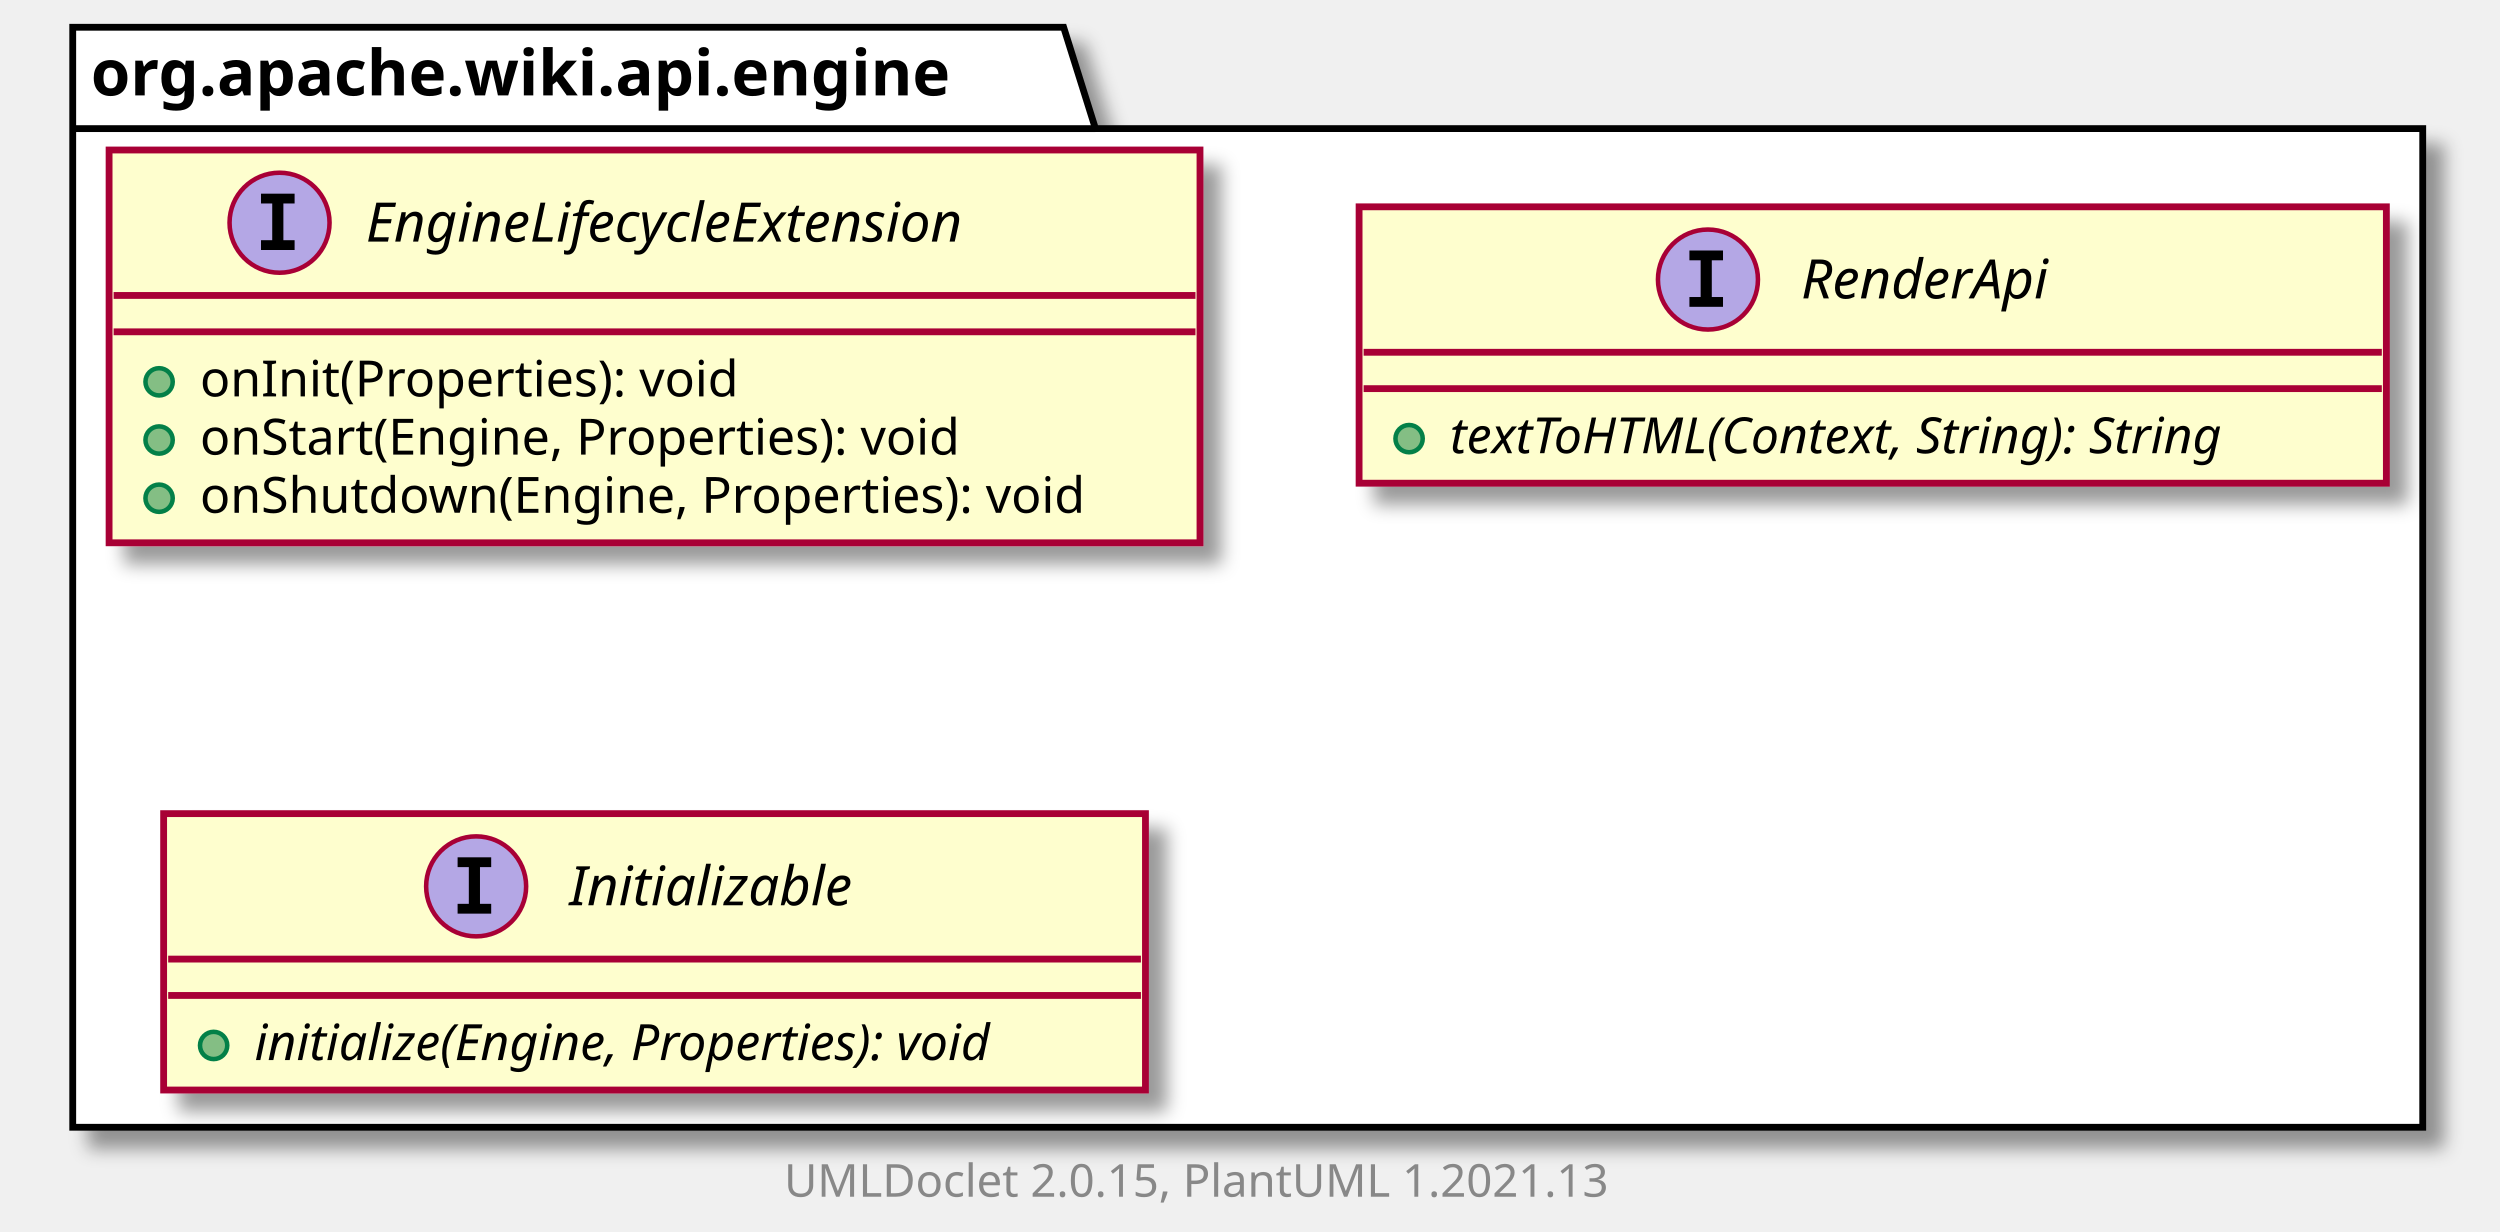
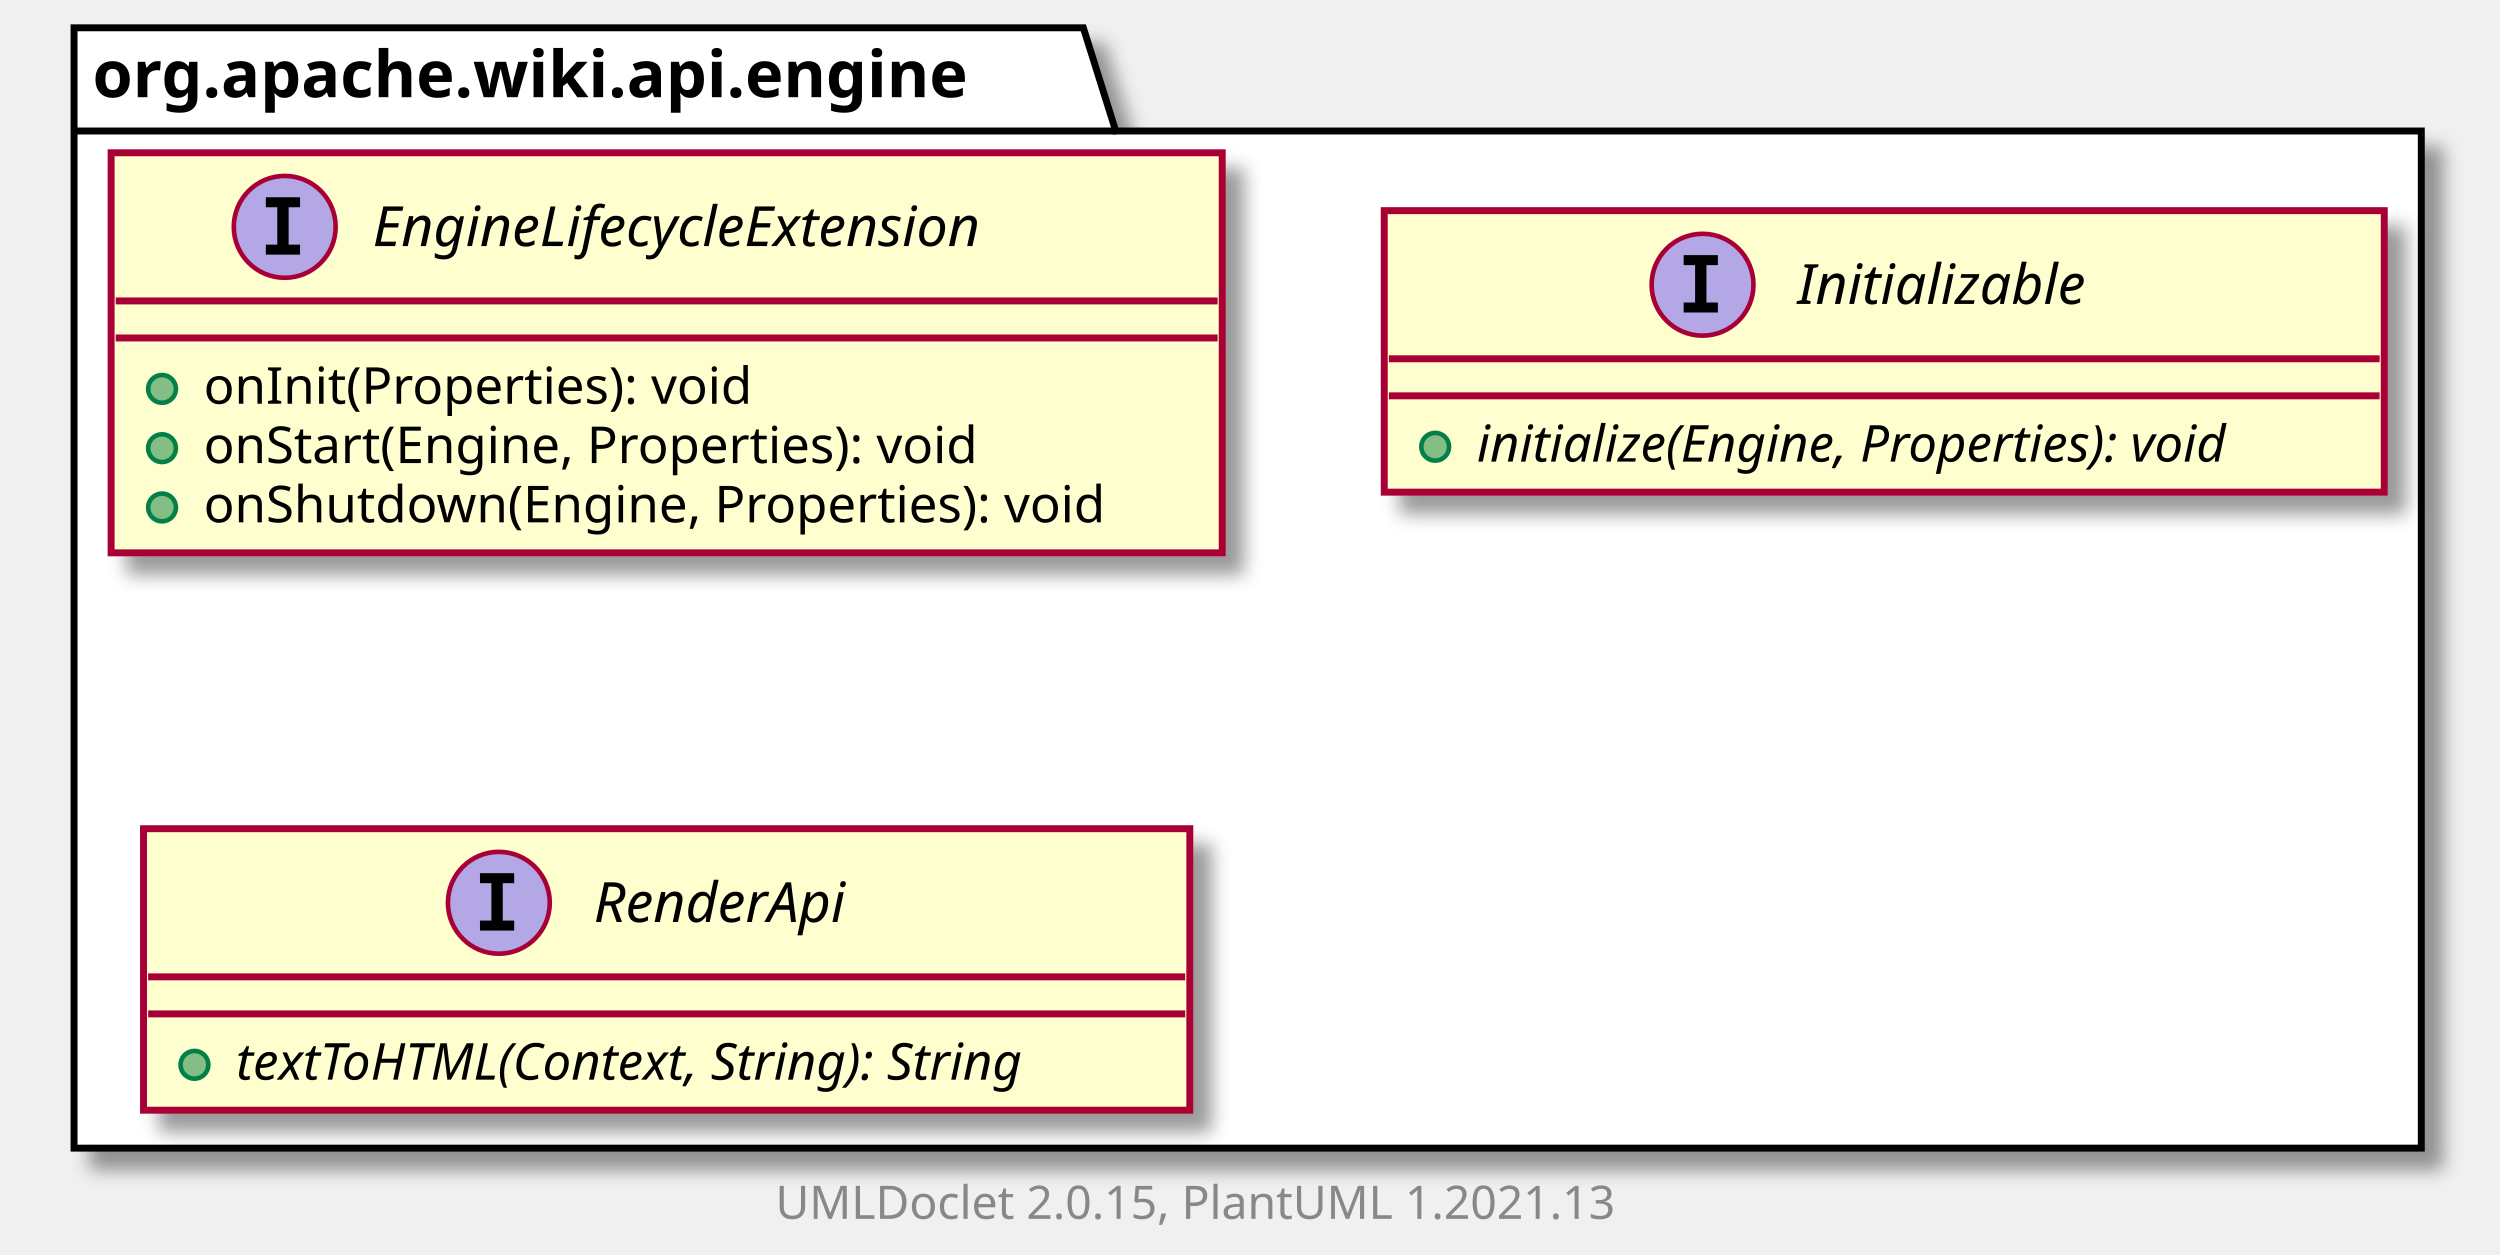
- <svg xmlns="http://www.w3.org/2000/svg" xmlns:xlink="http://www.w3.org/1999/xlink" contentScriptType="application/ecmascript" contentStyleType="text/css" height="271px" preserveAspectRatio="none" style="width:550px;height:271px;background:#FFFFFF;" version="1.1" viewBox="0 0 550 271" width="550px" zoomAndPan="magnify">
+ <svg xmlns="http://www.w3.org/2000/svg" xmlns:xlink="http://www.w3.org/1999/xlink" contentScriptType="application/ecmascript" contentStyleType="text/css" height="271px" preserveAspectRatio="none" style="width:540px;height:271px;background:#FFFFFF;" version="1.1" viewBox="0 0 540 271" width="540px" zoomAndPan="magnify">
  <defs>
-     <filter height="300%" id="fcicr4h7wqb7d" width="300%" x="-1" y="-1">
+     <filter height="300%" id="f1t9qv6bb01z33" width="300%" x="-1" y="-1">
      <feGaussianBlur result="blurOut" stdDeviation="2.0" />
      <feColorMatrix in="blurOut" result="blurOut2" type="matrix" values="0 0 0 0 0 0 0 0 0 0 0 0 0 0 0 0 0 0 .4 0" />
      <feOffset dx="4.0" dy="4.0" in="blurOut2" result="blurOut3" />
      <feBlend in="SourceGraphic" in2="blurOut3" mode="normal" />
    </filter>
  </defs>
  <g>
-     <polygon fill="#FFFFFF" filter="url(#fcicr4h7wqb7d)" points="16,6,234,6,241,28.297,533,28.297,533,248,16,248,16,6" style="stroke:#000000;stroke-width:1.5;" />
+     <polygon fill="#FFFFFF" filter="url(#f1t9qv6bb01z33)" points="16,6,234,6,241,28.297,523,28.297,523,248,16,248,16,6" style="stroke:#000000;stroke-width:1.5;" />
    <line style="stroke:#000000;stroke-width:1.5;" x1="16" x2="241" y1="28.297" y2="28.297" />
    <text fill="#000000" font-family="sans-serif" font-size="14" font-weight="bold" lengthAdjust="spacing" textLength="212" x="20" y="20.995">org.apache.wiki.api.engine</text>
    <a href="EngineLifecycleExtension.html" target="_top" title="EngineLifecycleExtension.html" xlink:actuate="onRequest" xlink:href="EngineLifecycleExtension.html" xlink:show="new" xlink:title="EngineLifecycleExtension.html" xlink:type="simple">
-       <rect codeLine="3" fill="#FEFECE" filter="url(#fcicr4h7wqb7d)" height="86.414" id="org.apache.wiki.api.engine.EngineLifecycleExtension" style="stroke:#A80036;stroke-width:1.5;" width="240" x="24" y="33" />
+       <rect codeLine="3" fill="#FEFECE" filter="url(#f1t9qv6bb01z33)" height="86.414" id="org.apache.wiki.api.engine.EngineLifecycleExtension" style="stroke:#A80036;stroke-width:1.5;" width="240" x="24" y="33" />
      <ellipse cx="61.5" cy="49" fill="#B4A7E5" rx="11" ry="11" style="stroke:#A80036;stroke-width:1.0;" />
      <path d="M57.422,44.766 L57.422,42.609 L64.812,42.609 L64.812,44.766 L62.344,44.766 L62.344,52.844 L64.812,52.844 L64.812,55 L57.422,55 L57.422,52.844 L59.891,52.844 L59.891,44.766 L57.422,44.766 Z " fill="#000000" />
      <text fill="#000000" font-family="sans-serif" font-size="12" font-style="italic" lengthAdjust="spacing" textLength="158" x="80.5" y="53.154">EngineLifecycleExtension</text>
      <line style="stroke:#A80036;stroke-width:1.5;" x1="25" x2="263" y1="65" y2="65" />
      <line style="stroke:#A80036;stroke-width:1.5;" x1="25" x2="263" y1="73" y2="73" />
      <ellipse cx="35" cy="84" fill="#84BE84" rx="3" ry="3" style="stroke:#038048;stroke-width:1.0;" />
      <text fill="#000000" font-family="sans-serif" font-size="11" lengthAdjust="spacing" textLength="129" x="44" y="87.21">onInit(Properties): void</text>
      <ellipse cx="35" cy="96.805" fill="#84BE84" rx="3" ry="3" style="stroke:#038048;stroke-width:1.0;" />
      <text fill="#000000" font-family="sans-serif" font-size="11" lengthAdjust="spacing" textLength="186" x="44" y="100.015">onStart(Engine, Properties): void</text>
      <ellipse cx="35" cy="109.609" fill="#84BE84" rx="3" ry="3" style="stroke:#038048;stroke-width:1.0;" />
      <text fill="#000000" font-family="sans-serif" font-size="11" lengthAdjust="spacing" textLength="214" x="44" y="112.82">onShutdown(Engine, Properties): void</text>
    </a>
+     <a href="Initializable.html" target="_top" title="Initializable.html" xlink:actuate="onRequest" xlink:href="Initializable.html" xlink:show="new" xlink:title="Initializable.html" xlink:type="simple">
+       <rect codeLine="9" fill="#FEFECE" filter="url(#f1t9qv6bb01z33)" height="60.805" id="org.apache.wiki.api.engine.Initializable" style="stroke:#A80036;stroke-width:1.5;" width="216" x="299" y="45.5" />
+       <ellipse cx="367.75" cy="61.5" fill="#B4A7E5" rx="11" ry="11" style="stroke:#A80036;stroke-width:1.0;" />
+       <path d="M363.672,57.266 L363.672,55.109 L371.062,55.109 L371.062,57.266 L368.594,57.266 L368.594,65.344 L371.062,65.344 L371.062,67.5 L363.672,67.5 L363.672,65.344 L366.141,65.344 L366.141,57.266 L363.672,57.266 Z " fill="#000000" />
+       <text fill="#000000" font-family="sans-serif" font-size="12" font-style="italic" lengthAdjust="spacing" textLength="70" x="388.25" y="65.654">Initializable</text>
+       <line style="stroke:#A80036;stroke-width:1.5;" x1="300" x2="514" y1="77.5" y2="77.5" />
+       <line style="stroke:#A80036;stroke-width:1.5;" x1="300" x2="514" y1="85.5" y2="85.5" />
+       <ellipse cx="310" cy="96.5" fill="#84BE84" rx="3" ry="3" style="stroke:#038048;stroke-width:1.0;" />
+       <text fill="#000000" font-family="sans-serif" font-size="11" font-style="italic" lengthAdjust="spacing" textLength="190" x="319" y="99.71">initialize(Engine, Properties): void</text>
+     </a>
    <a href="RenderApi.html" target="_top" title="RenderApi.html" xlink:actuate="onRequest" xlink:href="RenderApi.html" xlink:show="new" xlink:title="RenderApi.html" xlink:type="simple">
-       <rect codeLine="9" fill="#FEFECE" filter="url(#fcicr4h7wqb7d)" height="60.805" id="org.apache.wiki.api.engine.RenderApi" style="stroke:#A80036;stroke-width:1.5;" width="226" x="299" y="45.5" />
-       <ellipse cx="375.75" cy="61.5" fill="#B4A7E5" rx="11" ry="11" style="stroke:#A80036;stroke-width:1.0;" />
-       <path d="M371.672,57.266 L371.672,55.109 L379.062,55.109 L379.062,57.266 L376.594,57.266 L376.594,65.344 L379.062,65.344 L379.062,67.5 L371.672,67.5 L371.672,65.344 L374.141,65.344 L374.141,57.266 L371.672,57.266 Z " fill="#000000" />
-       <text fill="#000000" font-family="sans-serif" font-size="12" font-style="italic" lengthAdjust="spacing" textLength="64" x="396.25" y="65.654">RenderApi</text>
-       <line style="stroke:#A80036;stroke-width:1.5;" x1="300" x2="524" y1="77.5" y2="77.5" />
-       <line style="stroke:#A80036;stroke-width:1.5;" x1="300" x2="524" y1="85.5" y2="85.5" />
-       <ellipse cx="310" cy="96.5" fill="#84BE84" rx="3" ry="3" style="stroke:#038048;stroke-width:1.0;" />
-       <text fill="#000000" font-family="sans-serif" font-size="11" font-style="italic" lengthAdjust="spacing" textLength="200" x="319" y="99.71">textToHTML(Context, String): String</text>
+       <rect codeLine="13" fill="#FEFECE" filter="url(#f1t9qv6bb01z33)" height="60.805" id="org.apache.wiki.api.engine.RenderApi" style="stroke:#A80036;stroke-width:1.5;" width="226" x="31" y="179" />
+       <ellipse cx="107.75" cy="195" fill="#B4A7E5" rx="11" ry="11" style="stroke:#A80036;stroke-width:1.0;" />
+       <path d="M103.672,190.766 L103.672,188.609 L111.062,188.609 L111.062,190.766 L108.594,190.766 L108.594,198.844 L111.062,198.844 L111.062,201 L103.672,201 L103.672,198.844 L106.141,198.844 L106.141,190.766 L103.672,190.766 Z " fill="#000000" />
+       <text fill="#000000" font-family="sans-serif" font-size="12" font-style="italic" lengthAdjust="spacing" textLength="64" x="128.25" y="199.154">RenderApi</text>
+       <line style="stroke:#A80036;stroke-width:1.5;" x1="32" x2="256" y1="211" y2="211" />
+       <line style="stroke:#A80036;stroke-width:1.5;" x1="32" x2="256" y1="219" y2="219" />
+       <ellipse cx="42" cy="230" fill="#84BE84" rx="3" ry="3" style="stroke:#038048;stroke-width:1.0;" />
+       <text fill="#000000" font-family="sans-serif" font-size="11" font-style="italic" lengthAdjust="spacing" textLength="200" x="51" y="233.21">textToHTML(Context, String): String</text>
    </a>
-     <a href="Initializable.html" target="_top" title="Initializable.html" xlink:actuate="onRequest" xlink:href="Initializable.html" xlink:show="new" xlink:title="Initializable.html" xlink:type="simple">
-       <rect codeLine="13" fill="#FEFECE" filter="url(#fcicr4h7wqb7d)" height="60.805" id="org.apache.wiki.api.engine.Initializable" style="stroke:#A80036;stroke-width:1.5;" width="216" x="36" y="179" />
-       <ellipse cx="104.75" cy="195" fill="#B4A7E5" rx="11" ry="11" style="stroke:#A80036;stroke-width:1.0;" />
-       <path d="M100.672,190.766 L100.672,188.609 L108.062,188.609 L108.062,190.766 L105.594,190.766 L105.594,198.844 L108.062,198.844 L108.062,201 L100.672,201 L100.672,198.844 L103.141,198.844 L103.141,190.766 L100.672,190.766 Z " fill="#000000" />
-       <text fill="#000000" font-family="sans-serif" font-size="12" font-style="italic" lengthAdjust="spacing" textLength="70" x="125.25" y="199.154">Initializable</text>
-       <line style="stroke:#A80036;stroke-width:1.5;" x1="37" x2="251" y1="211" y2="211" />
-       <line style="stroke:#A80036;stroke-width:1.5;" x1="37" x2="251" y1="219" y2="219" />
-       <ellipse cx="47" cy="230" fill="#84BE84" rx="3" ry="3" style="stroke:#038048;stroke-width:1.0;" />
-       <text fill="#000000" font-family="sans-serif" font-size="11" font-style="italic" lengthAdjust="spacing" textLength="190" x="56" y="233.21">initialize(Engine, Properties): void</text>
-     </a>
-     <text fill="#888888" font-family="sans-serif" font-size="10" lengthAdjust="spacing" textLength="192" x="172.5" y="263.282">UMLDoclet 2.0.15, PlantUML 1.2021.13</text>
+     <text fill="#888888" font-family="sans-serif" font-size="10" lengthAdjust="spacing" textLength="192" x="167.5" y="263.282">UMLDoclet 2.0.15, PlantUML 1.2021.13</text>
  </g>
</svg>
